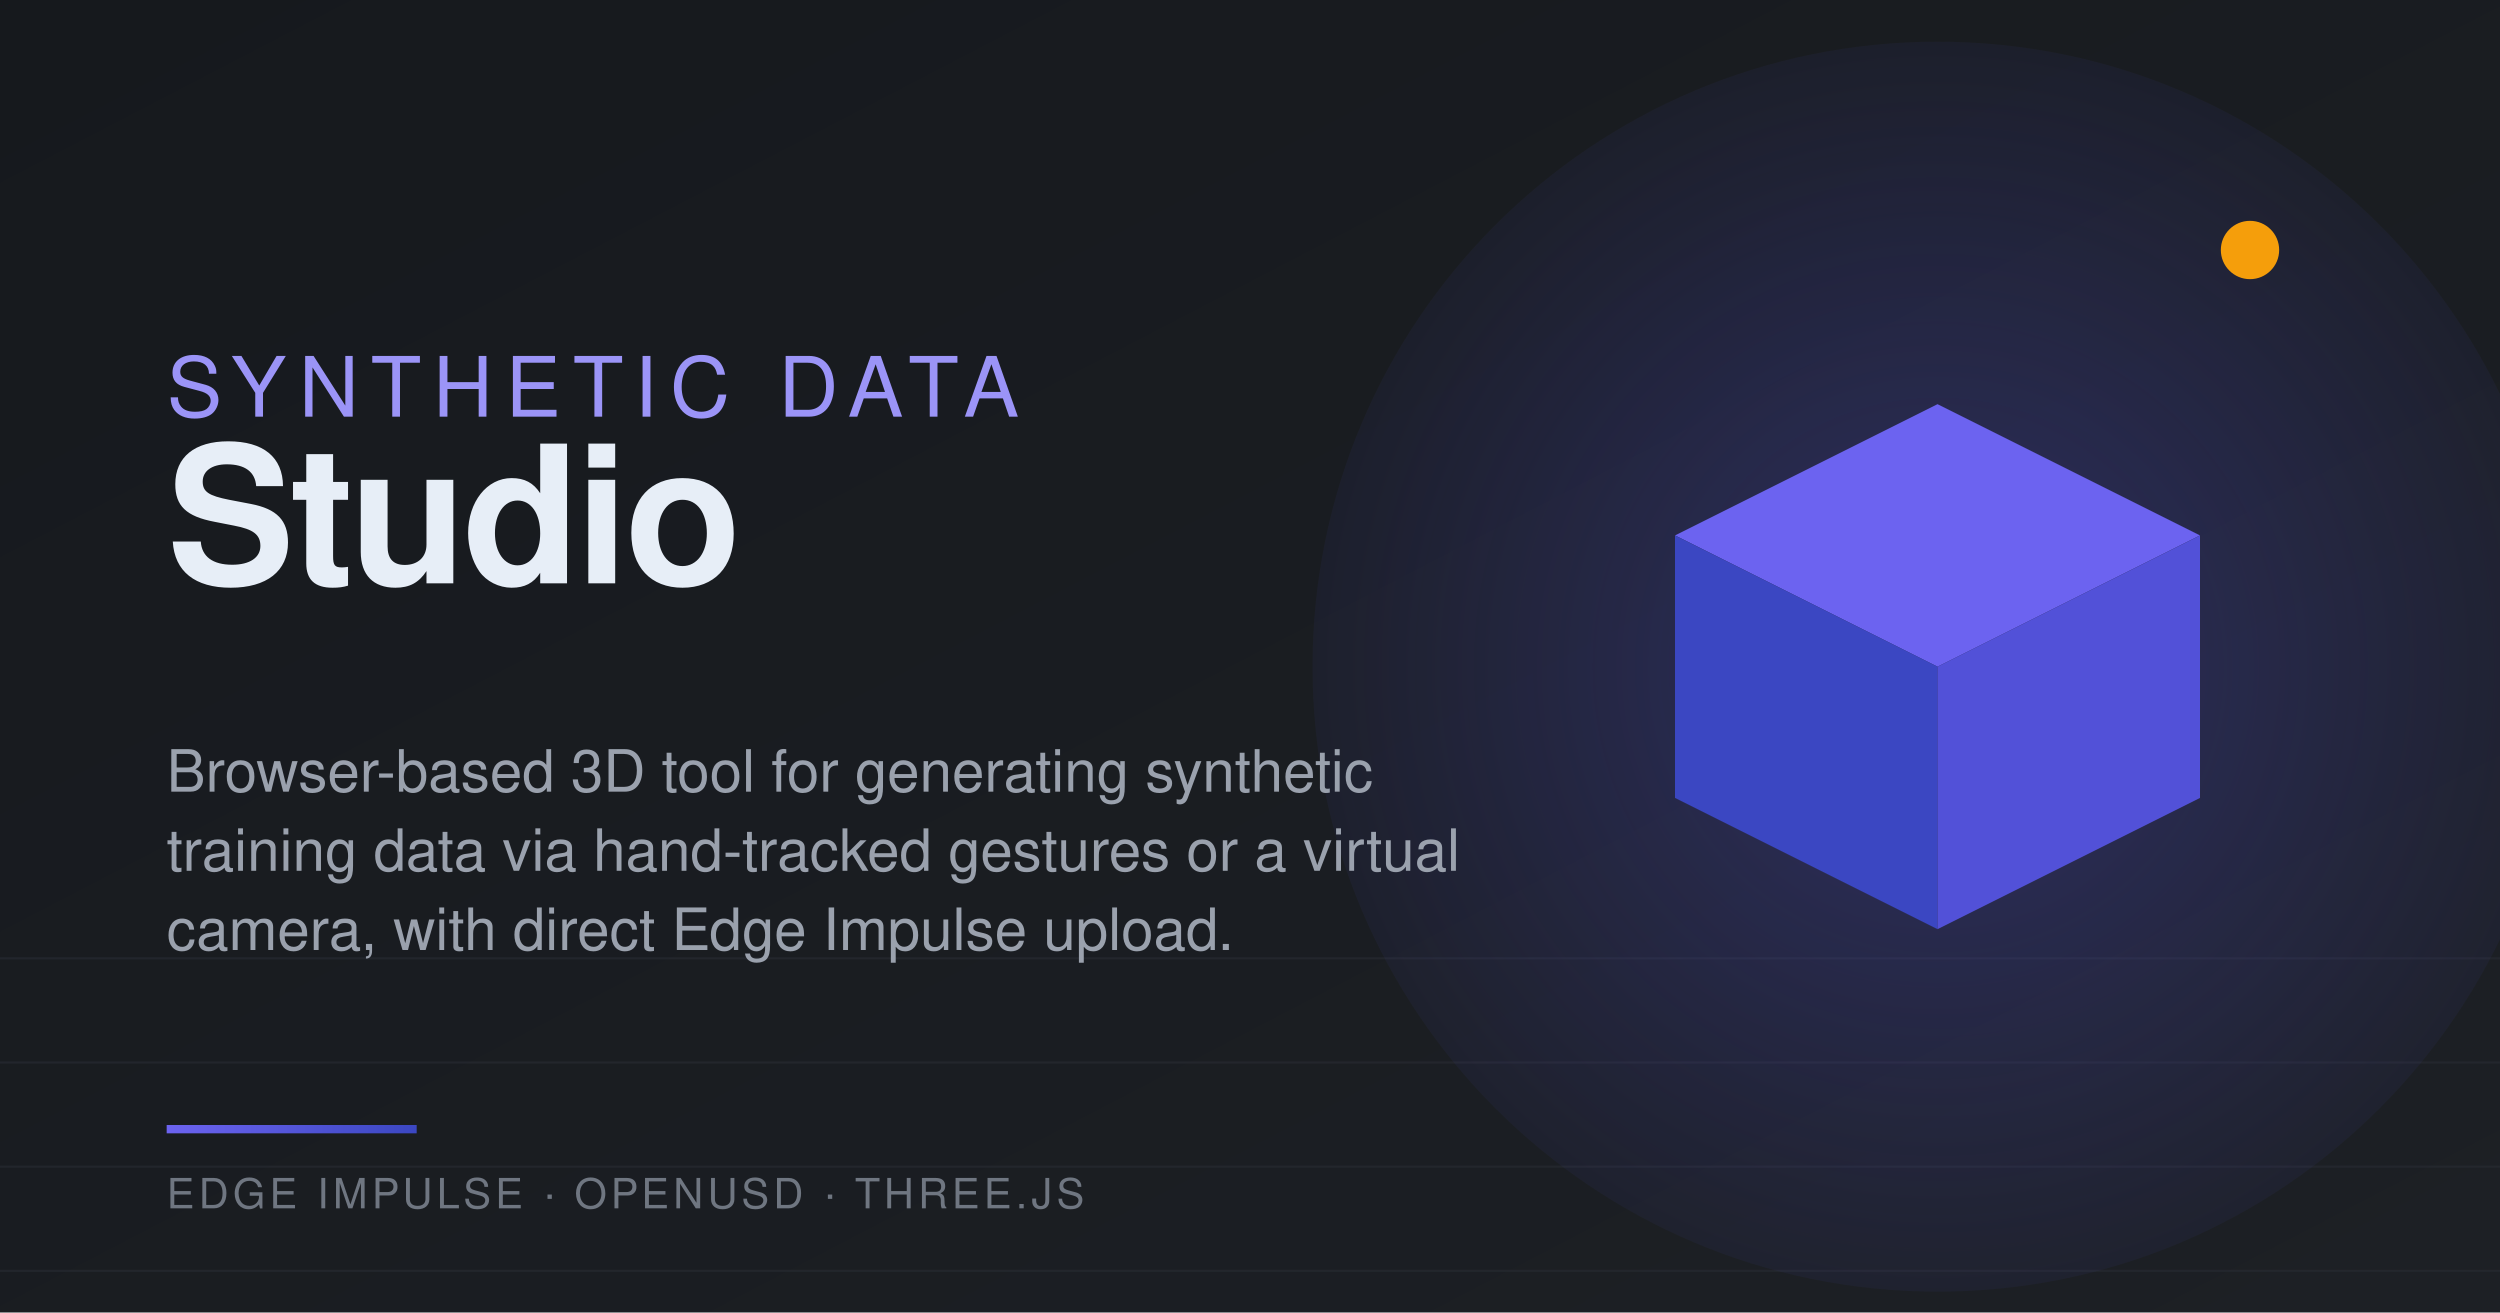
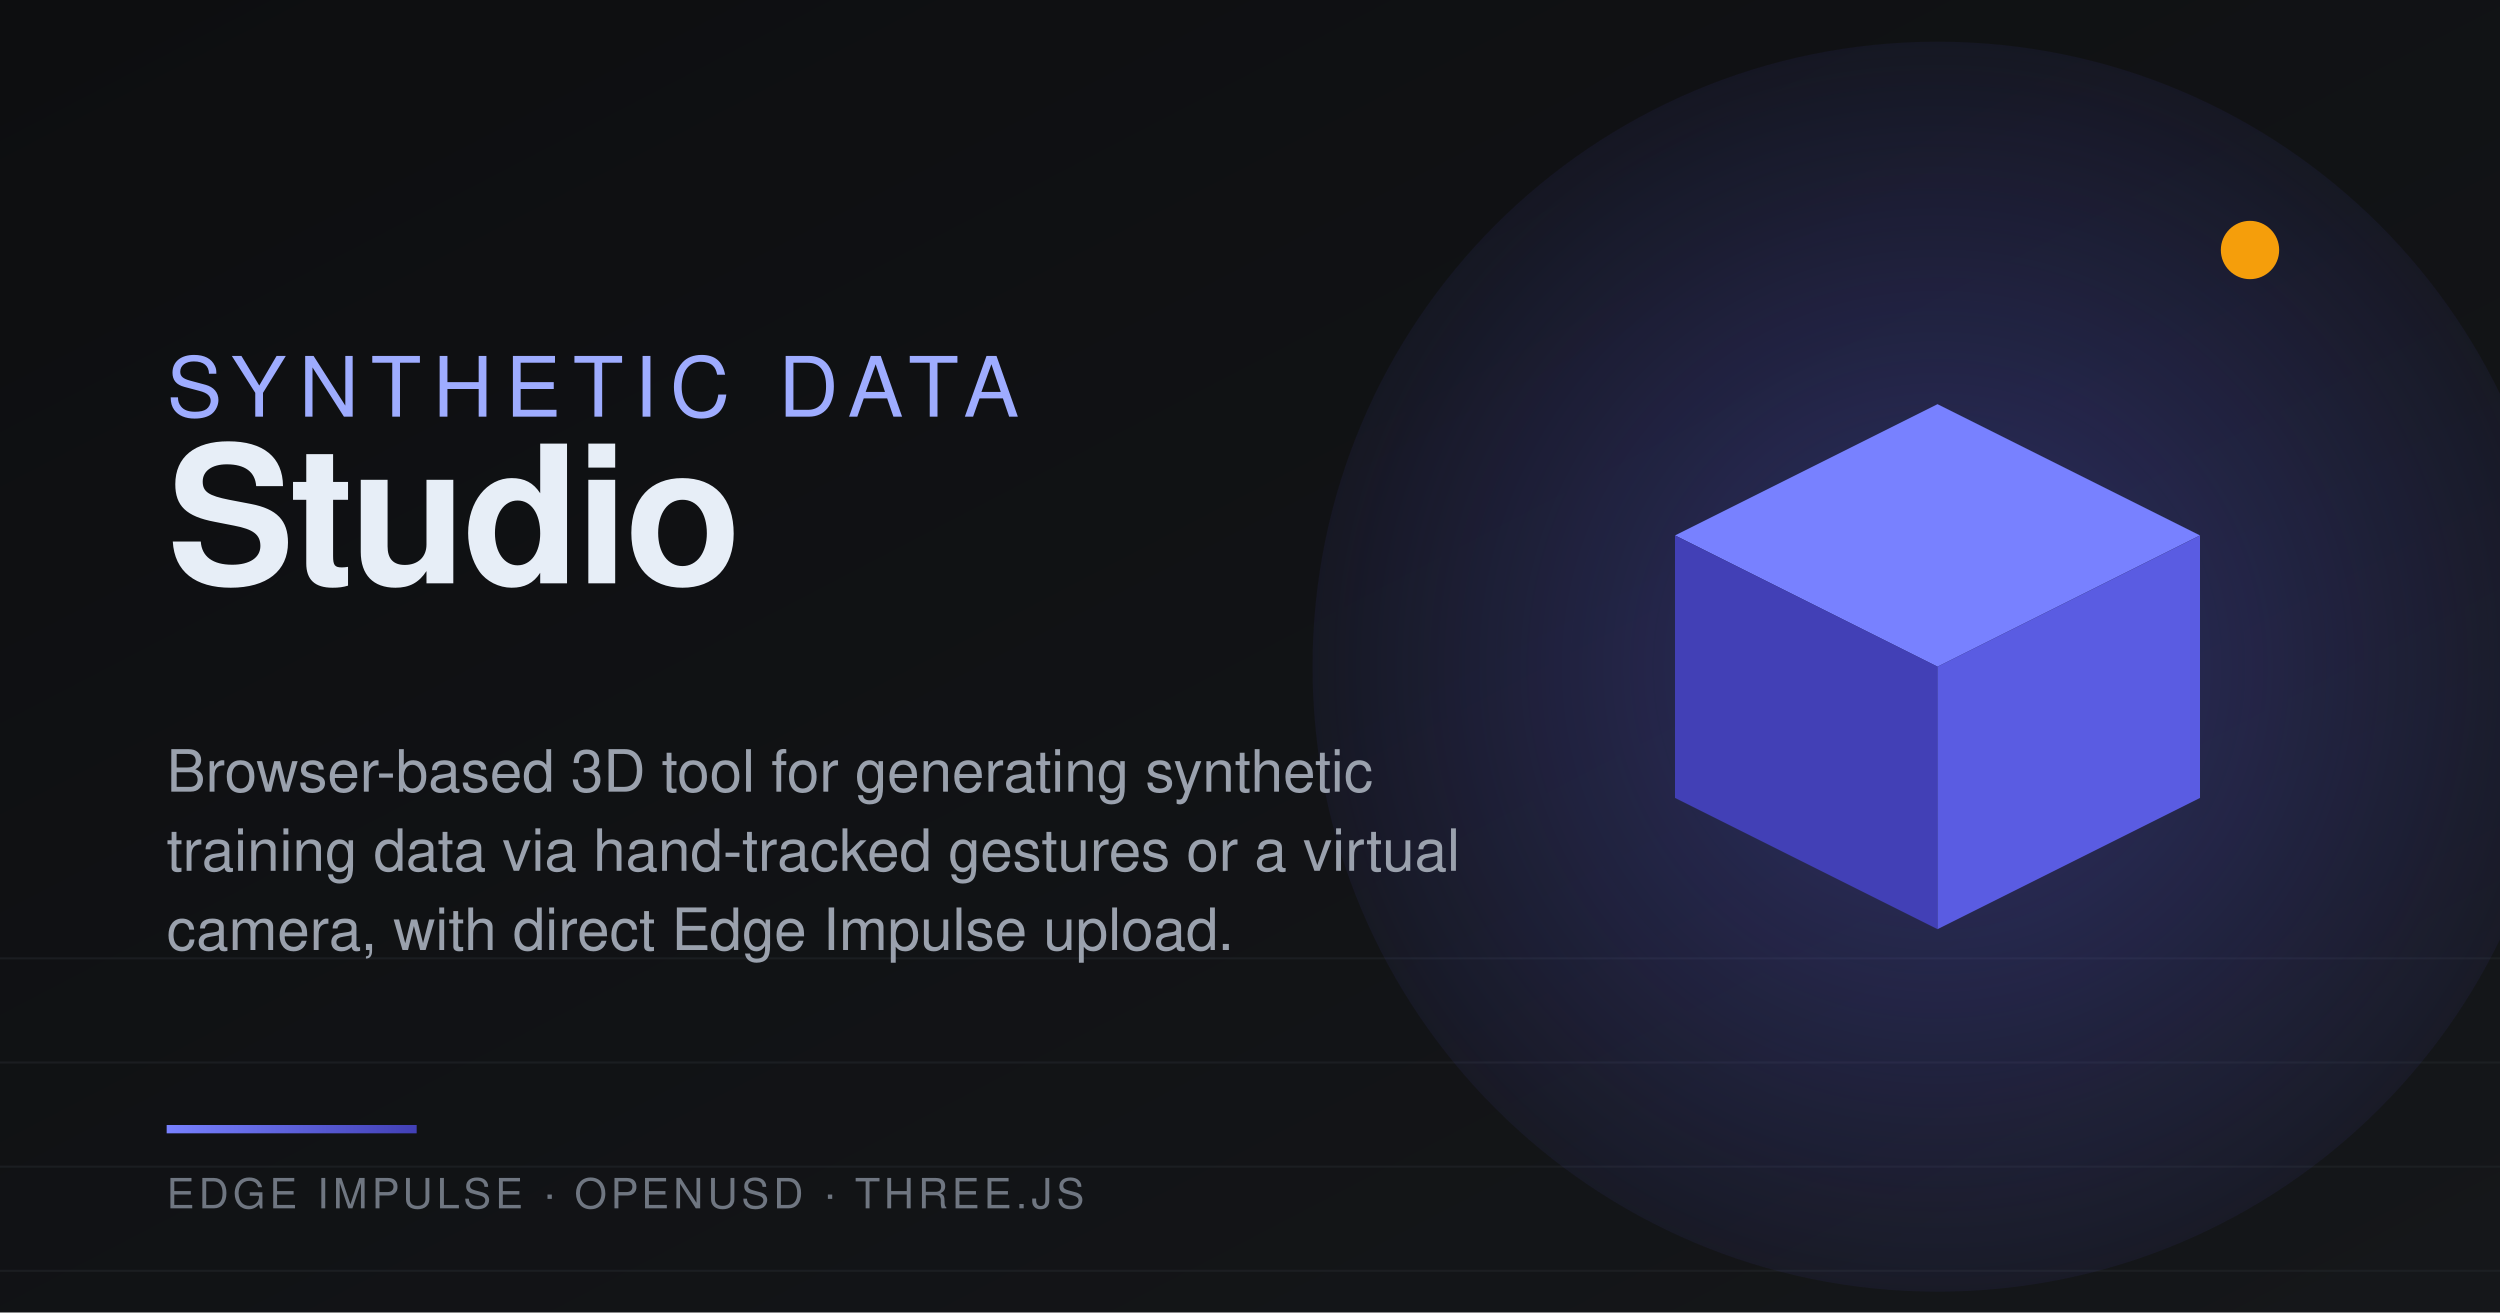
<svg xmlns="http://www.w3.org/2000/svg" viewBox="0 0 1200 630" width="1200" height="630">
  <defs>
    <linearGradient id="bg" x1="0" y1="0" x2="1" y2="1">
-       <stop offset="0" stop-color="#16191d" />
-       <stop offset="1" stop-color="#1d2025" />
+       <stop offset="0" stop-color="#0d0e10" />
+       <stop offset="1" stop-color="#15171a" />
    </linearGradient>
    <linearGradient id="accent" x1="0" y1="0" x2="1" y2="0">
-       <stop offset="0" stop-color="#6c63f0" />
-       <stop offset="1" stop-color="#3b47c2" />
+       <stop offset="0" stop-color="#7881ff" />
+       <stop offset="1" stop-color="#4240b6" />
    </linearGradient>
    <radialGradient id="cubeGlow" cx="0.5" cy="0.5" r="0.6">
-       <stop offset="0" stop-color="#5251d8" stop-opacity="0.35" />
-       <stop offset="1" stop-color="#5251d8" stop-opacity="0" />
+       <stop offset="0" stop-color="#5a5ce2" stop-opacity="0.40" />
+       <stop offset="1" stop-color="#5a5ce2" stop-opacity="0" />
    </radialGradient>
  </defs>
  <rect width="1200" height="630" fill="url(#bg)" />
-   <g stroke="#262a31" stroke-width="1" opacity="0.7">
+   <g stroke="#1f2226" stroke-width="1" opacity="0.7">
    <path d="M0 460 L1200 460" />
    <path d="M0 510 L1200 510" />
    <path d="M0 560 L1200 560" />
    <path d="M0 610 L1200 610" />
  </g>
  <circle cx="930" cy="320" r="300" fill="url(#cubeGlow)" />
  <g transform="translate(930 320) scale(7)">
-     <path d="M 0 -18 L 18 -9 L 0 0 L -18 -9 Z" fill="#6c63f0" />
-     <path d="M -18 -9 L 0 0 L 0 18 L -18 9 Z" fill="#3b47c2" />
-     <path d="M 18 -9 L 0 0 L 0 18 L 18 9 Z" fill="#5251d8" />
+     <path d="M 0 -18 L 18 -9 L 0 0 L -18 -9 Z" fill="#7881ff" />
+     <path d="M -18 -9 L 0 0 L 0 18 L -18 9 Z" fill="#4240b6" />
+     <path d="M 18 -9 L 0 0 L 0 18 L 18 9 Z" fill="#5a5ce2" />
  </g>
  <circle cx="1080" cy="120" r="14" fill="#f59e0b" />
  <g font-family="Helvetica Neue, Helvetica, Arial, sans-serif" fill="#e7eef7">
-     <text x="80" y="200" font-size="40" font-weight="500" fill="#9b94f7" letter-spacing="6">SYNTHETIC DATA</text>
+     <text x="80" y="200" font-size="40" font-weight="500" fill="#9eacff" letter-spacing="6">SYNTHETIC DATA</text>
    <text x="80" y="280" font-size="92" font-weight="700" letter-spacing="-2">Studio</text>
    <text x="80" y="380" font-size="28" font-weight="400" fill="#9aa1ad">
      <tspan x="80" dy="0">Browser-based 3D tool for generating synthetic</tspan>
      <tspan x="80" dy="38">training data via hand-tracked gestures or a virtual</tspan>
      <tspan x="80" dy="38">camera, with direct Edge Impulse upload.</tspan>
    </text>
  </g>
  <rect x="80" y="540" width="120" height="4" fill="url(#accent)" />
  <text x="80" y="580" font-family="Helvetica Neue, Helvetica, Arial, sans-serif" font-size="20" fill="#6f7681" letter-spacing="2">EDGE IMPULSE · OPENUSD · THREE.JS</text>
</svg>
